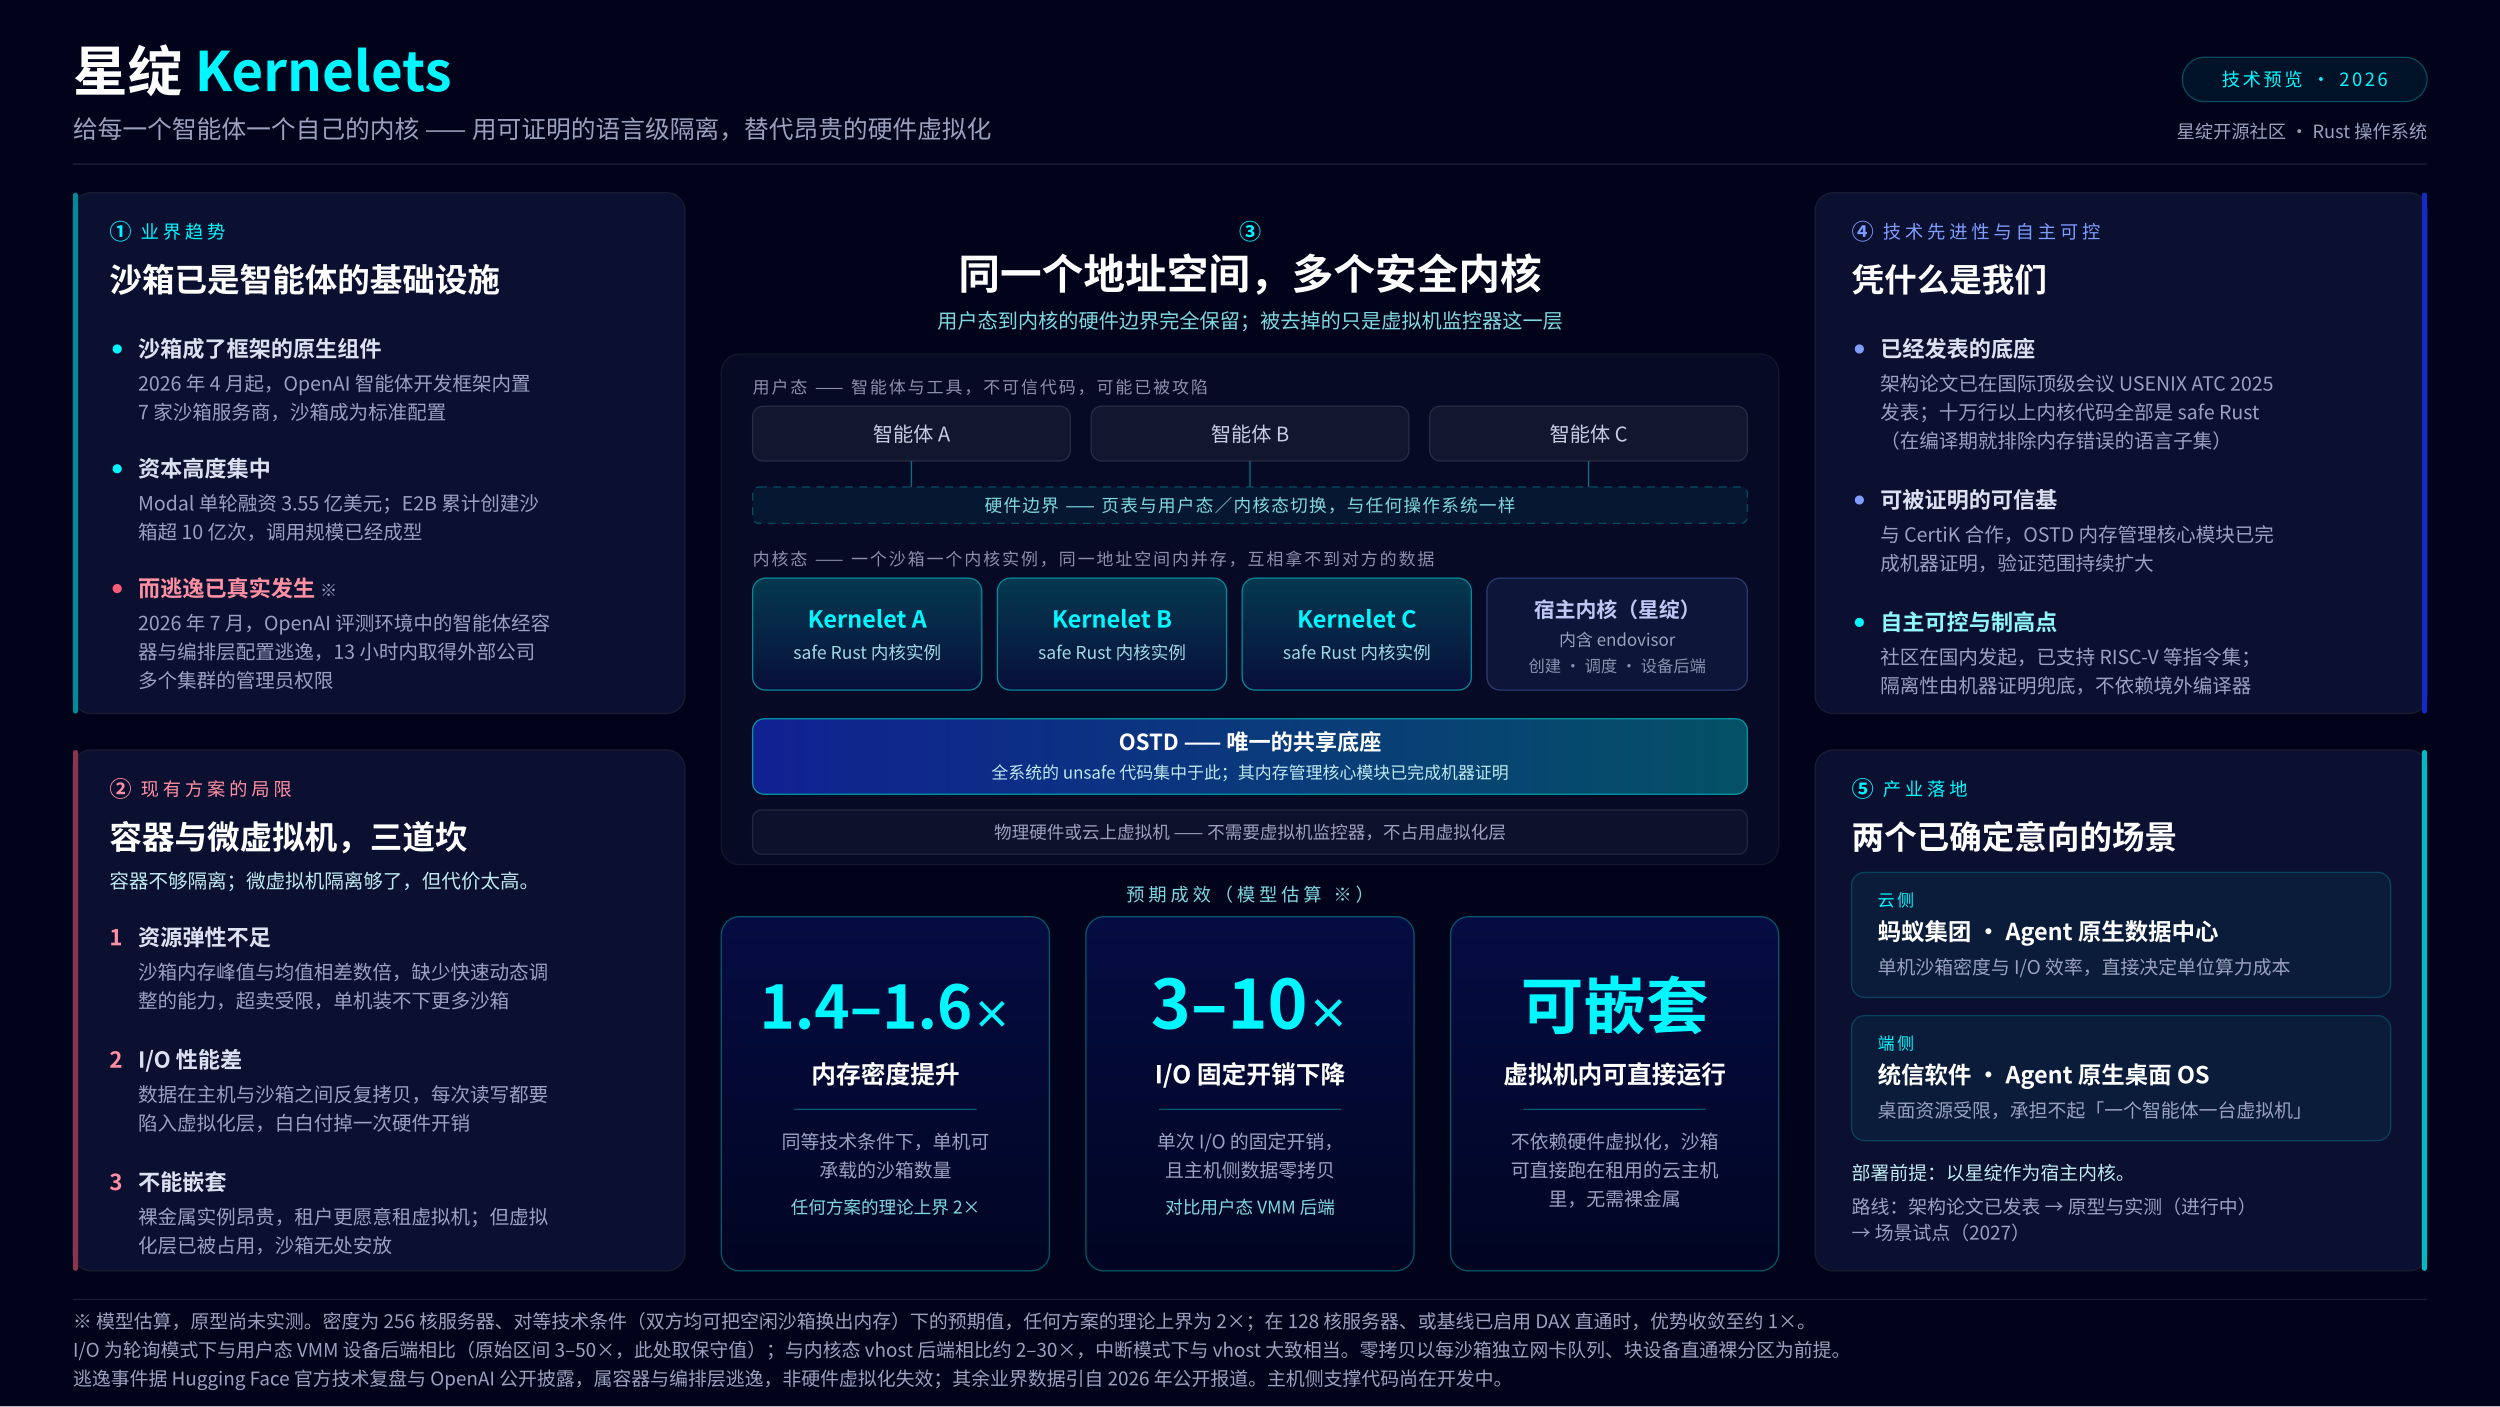
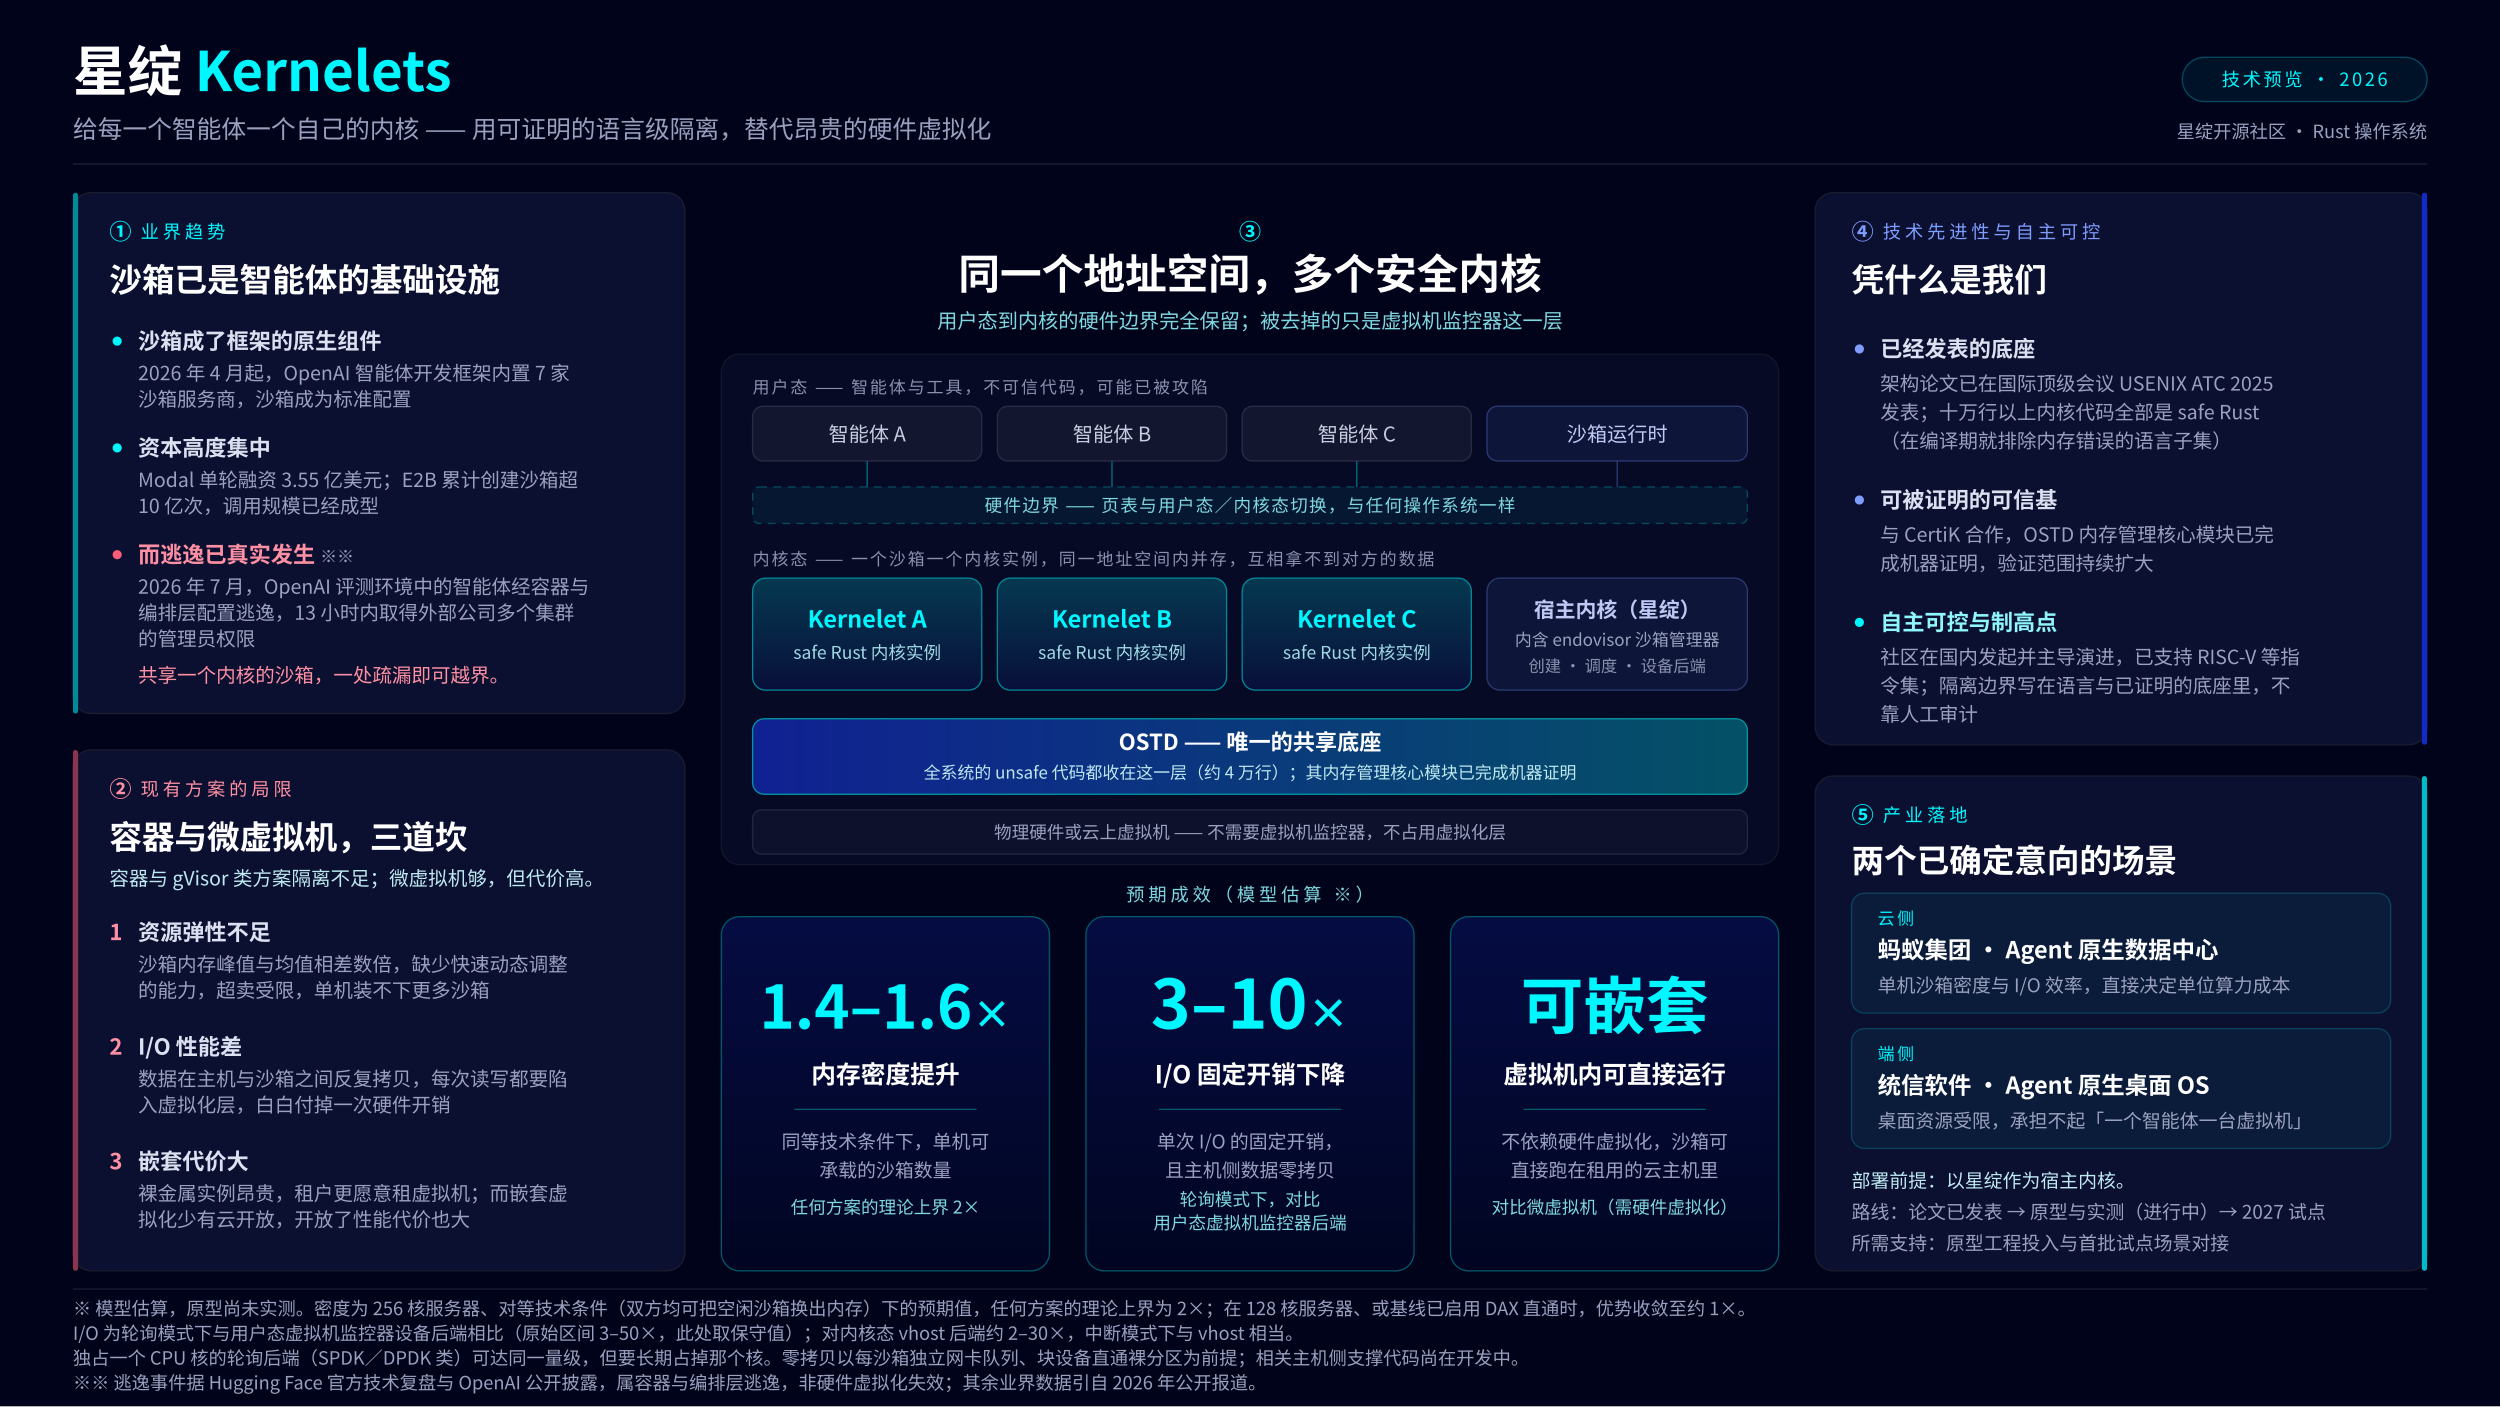
<svg xmlns="http://www.w3.org/2000/svg" width="1920" height="1080" viewBox="0 0 1920 1080" font-family="'Microsoft YaHei','PingFang SC','Noto Sans CJK SC','Source Han Sans SC',sans-serif">
  <defs>
    <linearGradient id="gKern" x1="0" y1="0" x2="0" y2="1">
      <stop offset="0%" stop-color="#053950" />
      <stop offset="100%" stop-color="#080F3A" />
    </linearGradient>
    <linearGradient id="gOstd" x1="0" y1="0" x2="1" y2="0">
      <stop offset="0%" stop-color="#102192" />
      <stop offset="100%" stop-color="#045166" />
    </linearGradient>
    <linearGradient id="gMetric" x1="0" y1="0" x2="0" y2="1">
      <stop offset="0%" stop-color="#050C42" />
      <stop offset="100%" stop-color="#010522" />
    </linearGradient>
  </defs>
  <rect x="0" y="0" width="1920" height="1080" fill="#000319" />
  <text x="56" y="70" font-size="42" font-weight="700" fill="#FFFFFF">星绽 <tspan fill="#00F7FF">Kernelets</tspan>
  </text>
  <text x="56" y="106" font-size="19" fill="#9AA0BE">给每一个智能体一个自己的内核 —— 用可证明的语言级隔离，替代昂贵的硬件虚拟化</text>
  <rect x="1676" y="44" width="188" height="34" rx="17" fill="#001227" stroke="#004C5F" />
  <text x="1770" y="66" font-size="14" fill="#00F7FF" text-anchor="middle" letter-spacing="2">技术预览 · 2026</text>
  <text x="1864" y="106" font-size="14" fill="#9AA0BE" text-anchor="end">星绽开源社区 · Rust 操作系统</text>
  <line x1="56" y1="126" x2="1864" y2="126" stroke="#1F2135" />
  <rect x="56" y="148" width="470" height="400" rx="14" fill="#0B1030" stroke="#1A1C30" />
  <rect x="56" y="148" width="4" height="400" rx="2" fill="#008998" />
  <text x="84" y="184" font-size="17" font-weight="700" fill="#00F7FF">①</text>
  <text x="108" y="183" font-size="14" fill="#00F7FF" letter-spacing="3">业界趋势</text>
  <text x="84" y="224" font-size="25" font-weight="700" fill="#FFFFFF">沙箱已是智能体的基础设施</text>
-   <circle cx="90" cy="268" r="3.5" fill="#00F7FF" />
-   <text x="106" y="274" font-size="17" font-weight="700" fill="#DCE0F0">沙箱成了框架的原生组件</text>
-   <text x="106" y="300" font-size="15" fill="#9AA0BE">2026 年 4 月起，OpenAI 智能体开发框架内置</text>
-   <text x="106" y="322" font-size="15" fill="#9AA0BE">7 家沙箱服务商，沙箱成为标准配置</text>
-   <circle cx="90" cy="360" r="3.5" fill="#00F7FF" />
-   <text x="106" y="366" font-size="17" font-weight="700" fill="#DCE0F0">资本高度集中</text>
-   <text x="106" y="392" font-size="15" fill="#9AA0BE">Modal 单轮融资 3.55 亿美元；E2B 累计创建沙</text>
-   <text x="106" y="414" font-size="15" fill="#9AA0BE">箱超 10 亿次，调用规模已经成型</text>
-   <circle cx="90" cy="452" r="3.5" fill="#FF5C7A" />
-   <text x="106" y="458" font-size="17" font-weight="700" fill="#FF8FA3">而逃逸已真实发生 <tspan font-size="13" fill="#9AA0BE">※</tspan>
+   <circle cx="90" cy="262" r="3.5" fill="#00F7FF" />
+   <text x="106" y="268" font-size="17" font-weight="700" fill="#DCE0F0">沙箱成了框架的原生组件</text>
+   <text x="106" y="292" font-size="15" fill="#9AA0BE">2026 年 4 月起，OpenAI 智能体开发框架内置 7 家</text>
+   <text x="106" y="312" font-size="15" fill="#9AA0BE">沙箱服务商，沙箱成为标准配置</text>
+   <circle cx="90" cy="344" r="3.5" fill="#00F7FF" />
+   <text x="106" y="350" font-size="17" font-weight="700" fill="#DCE0F0">资本高度集中</text>
+   <text x="106" y="374" font-size="15" fill="#9AA0BE">Modal 单轮融资 3.55 亿美元；E2B 累计创建沙箱超</text>
+   <text x="106" y="394" font-size="15" fill="#9AA0BE">10 亿次，调用规模已经成型</text>
+   <circle cx="90" cy="426" r="3.5" fill="#FF5C7A" />
+   <text x="106" y="432" font-size="17" font-weight="700" fill="#FF8FA3">而逃逸已真实发生 <tspan font-size="13" fill="#9AA0BE">※※</tspan>
  </text>
-   <text x="106" y="484" font-size="15" fill="#9AA0BE">2026 年 7 月，OpenAI 评测环境中的智能体经容</text>
-   <text x="106" y="506" font-size="15" fill="#9AA0BE">器与编排层配置逃逸，13 小时内取得外部公司</text>
-   <text x="106" y="528" font-size="15" fill="#9AA0BE">多个集群的管理员权限</text>
+   <text x="106" y="456" font-size="15" fill="#9AA0BE">2026 年 7 月，OpenAI 评测环境中的智能体经容器与</text>
+   <text x="106" y="476" font-size="15" fill="#9AA0BE">编排层配置逃逸，13 小时内取得外部公司多个集群</text>
+   <text x="106" y="496" font-size="15" fill="#9AA0BE">的管理员权限</text>
+   <text x="106" y="524" font-size="15" fill="#FF8FA3">共享一个内核的沙箱，一处疏漏即可越界。</text>
  <rect x="56" y="576" width="470" height="400" rx="14" fill="#0B1030" stroke="#1A1C30" />
  <rect x="56" y="576" width="4" height="400" rx="2" fill="#8C344E" />
  <text x="84" y="612" font-size="17" font-weight="700" fill="#FF8FA3">②</text>
  <text x="108" y="611" font-size="14" fill="#FF8FA3" letter-spacing="3">现有方案的局限</text>
  <text x="84" y="652" font-size="25" font-weight="700" fill="#FFFFFF">容器与微虚拟机，三道坎</text>
-   <text x="84" y="682" font-size="15" fill="#BEE9F0">容器不够隔离；微虚拟机隔离够了，但代价太高。</text>
-   <text x="84" y="726" font-size="17" font-weight="700" fill="#FF8FA3">1</text>
-   <text x="106" y="726" font-size="17" font-weight="700" fill="#DCE0F0">资源弹性不足</text>
-   <text x="106" y="752" font-size="15" fill="#9AA0BE">沙箱内存峰值与均值相差数倍，缺少快速动态调</text>
-   <text x="106" y="774" font-size="15" fill="#9AA0BE">整的能力，超卖受限，单机装不下更多沙箱</text>
-   <text x="84" y="820" font-size="17" font-weight="700" fill="#FF8FA3">2</text>
-   <text x="106" y="820" font-size="17" font-weight="700" fill="#DCE0F0">I/O 性能差</text>
-   <text x="106" y="846" font-size="15" fill="#9AA0BE">数据在主机与沙箱之间反复拷贝，每次读写都要</text>
-   <text x="106" y="868" font-size="15" fill="#9AA0BE">陷入虚拟化层，白白付掉一次硬件开销</text>
-   <text x="84" y="914" font-size="17" font-weight="700" fill="#FF8FA3">3</text>
-   <text x="106" y="914" font-size="17" font-weight="700" fill="#DCE0F0">不能嵌套</text>
-   <text x="106" y="940" font-size="15" fill="#9AA0BE">裸金属实例昂贵，租户更愿意租虚拟机；但虚拟</text>
-   <text x="106" y="962" font-size="15" fill="#9AA0BE">化层已被占用，沙箱无处安放</text>
+   <text x="84" y="680" font-size="15" fill="#BEE9F0">容器与 gVisor 类方案隔离不足；微虚拟机够，但代价高。</text>
+   <text x="84" y="722" font-size="17" font-weight="700" fill="#FF8FA3">1</text>
+   <text x="106" y="722" font-size="17" font-weight="700" fill="#DCE0F0">资源弹性不足</text>
+   <text x="106" y="746" font-size="15" fill="#9AA0BE">沙箱内存峰值与均值相差数倍，缺少快速动态调整</text>
+   <text x="106" y="766" font-size="15" fill="#9AA0BE">的能力，超卖受限，单机装不下更多沙箱</text>
+   <text x="84" y="810" font-size="17" font-weight="700" fill="#FF8FA3">2</text>
+   <text x="106" y="810" font-size="17" font-weight="700" fill="#DCE0F0">I/O 性能差</text>
+   <text x="106" y="834" font-size="15" fill="#9AA0BE">数据在主机与沙箱之间反复拷贝，每次读写都要陷</text>
+   <text x="106" y="854" font-size="15" fill="#9AA0BE">入虚拟化层，白白付掉一次硬件开销</text>
+   <text x="84" y="898" font-size="17" font-weight="700" fill="#FF8FA3">3</text>
+   <text x="106" y="898" font-size="17" font-weight="700" fill="#DCE0F0">嵌套代价大</text>
+   <text x="106" y="922" font-size="15" fill="#9AA0BE">裸金属实例昂贵，租户更愿意租虚拟机；而嵌套虚</text>
+   <text x="106" y="942" font-size="15" fill="#9AA0BE">拟化少有云开放，开放了性能代价也大</text>
  <text x="960" y="184" font-size="17" font-weight="700" fill="#00F7FF" text-anchor="middle">③</text>
  <text x="960" y="222" font-size="32" font-weight="700" fill="#FFFFFF" text-anchor="middle">同一个地址空间，多个安全内核</text>
  <text x="960" y="252" font-size="15.5" fill="#7FD8E0" text-anchor="middle">用户态到内核的硬件边界完全保留；被去掉的只是虚拟机监控器这一层</text>
  <rect x="554" y="272" width="812" height="392" rx="14" fill="#060A24" stroke="#14172B" />
  <text x="578" y="302" font-size="13" fill="#8A90AE" letter-spacing="1.5">用户态 —— 智能体与工具，不可信代码，可能已被攻陷</text>
-   <rect x="578" y="312" width="244" height="42" rx="8" fill="#12162F" stroke="#292C43" />
-   <rect x="838" y="312" width="244" height="42" rx="8" fill="#12162F" stroke="#292C43" />
-   <rect x="1098" y="312" width="244" height="42" rx="8" fill="#12162F" stroke="#292C43" />
-   <text x="700" y="339" font-size="15.5" fill="#C9CCE0" text-anchor="middle">智能体 A</text>
-   <text x="960" y="339" font-size="15.5" fill="#C9CCE0" text-anchor="middle">智能体 B</text>
-   <text x="1220" y="339" font-size="15.5" fill="#C9CCE0" text-anchor="middle">智能体 C</text>
-   <line x1="700" y1="354" x2="700" y2="374" stroke="#007186" />
-   <line x1="960" y1="354" x2="960" y2="374" stroke="#007186" />
-   <line x1="1220" y1="354" x2="1220" y2="374" stroke="#007186" />
+   <rect x="578" y="312" width="176" height="42" rx="8" fill="#12162F" stroke="#292C43" />
+   <rect x="766" y="312" width="176" height="42" rx="8" fill="#12162F" stroke="#292C43" />
+   <rect x="954" y="312" width="176" height="42" rx="8" fill="#12162F" stroke="#292C43" />
+   <rect x="1142" y="312" width="200" height="42" rx="8" fill="#0D1638" stroke="#2C3A72" />
+   <text x="666" y="339" font-size="15.5" fill="#C9CCE0" text-anchor="middle">智能体 A</text>
+   <text x="854" y="339" font-size="15.5" fill="#C9CCE0" text-anchor="middle">智能体 B</text>
+   <text x="1042" y="339" font-size="15.5" fill="#C9CCE0" text-anchor="middle">智能体 C</text>
+   <text x="1242" y="339" font-size="15.5" fill="#BFC8F5" text-anchor="middle">沙箱运行时</text>
+   <line x1="666" y1="354" x2="666" y2="374" stroke="#007186" />
+   <line x1="854" y1="354" x2="854" y2="374" stroke="#007186" />
+   <line x1="1042" y1="354" x2="1042" y2="374" stroke="#007186" />
+   <line x1="1242" y1="354" x2="1242" y2="374" stroke="#2C3A72" />
  <rect x="578" y="374" width="764" height="28" rx="5" fill="#061831" stroke="#044C61" stroke-dasharray="6 5" />
  <text x="960" y="393" font-size="13.5" fill="#7FD8E0" text-anchor="middle" letter-spacing="1">硬件边界 —— 页表与用户态／内核态切换，与任何操作系统一样</text>
  <text x="578" y="434" font-size="13" fill="#8A90AE" letter-spacing="1.5">内核态 —— 一个沙箱一个内核实例，同一地址空间内并存，互相拿不到对方的数据</text>
  <rect x="578" y="444" width="176" height="86" rx="10" fill="url(#gKern)" stroke="#008998" />
  <rect x="766" y="444" width="176" height="86" rx="10" fill="url(#gKern)" stroke="#008998" />
  <rect x="954" y="444" width="176" height="86" rx="10" fill="url(#gKern)" stroke="#008998" />
  <text x="666" y="482" font-size="18" font-weight="700" fill="#00F7FF" text-anchor="middle">Kernelet A</text>
  <text x="854" y="482" font-size="18" font-weight="700" fill="#00F7FF" text-anchor="middle">Kernelet B</text>
  <text x="1042" y="482" font-size="18" font-weight="700" fill="#00F7FF" text-anchor="middle">Kernelet C</text>
  <text x="666" y="506" font-size="13.5" fill="#9FD9E4" text-anchor="middle">safe Rust 内核实例</text>
  <text x="854" y="506" font-size="13.5" fill="#9FD9E4" text-anchor="middle">safe Rust 内核实例</text>
  <text x="1042" y="506" font-size="13.5" fill="#9FD9E4" text-anchor="middle">safe Rust 内核实例</text>
  <rect x="1142" y="444" width="200" height="86" rx="10" fill="#0D1638" stroke="#2C3A72" />
  <text x="1242" y="474" font-size="16" font-weight="700" fill="#BFC8F5" text-anchor="middle">宿主内核（星绽）</text>
-   <text x="1242" y="496" font-size="13" fill="#9AA0BE" text-anchor="middle">内含 endovisor</text>
+   <text x="1242" y="496" font-size="13" fill="#9AA0BE" text-anchor="middle">内含 endovisor 沙箱管理器</text>
  <text x="1242" y="516" font-size="12.5" fill="#8A90AE" text-anchor="middle">创建 · 调度 · 设备后端</text>
  <rect x="578" y="552" width="764" height="58" rx="9" fill="url(#gOstd)" stroke="#0095A3" />
  <text x="960" y="576" font-size="17" font-weight="700" fill="#FFFFFF" text-anchor="middle">OSTD —— 唯一的共享底座</text>
-   <text x="960" y="598" font-size="13" fill="#BEE9F0" text-anchor="middle">全系统的 unsafe 代码集中于此；其内存管理核心模块已完成机器证明</text>
+   <text x="960" y="598" font-size="13" fill="#BEE9F0" text-anchor="middle">全系统的 unsafe 代码都收在这一层（约 4 万行）；其内存管理核心模块已完成机器证明</text>
  <rect x="578" y="622" width="764" height="34" rx="7" fill="#0D112B" stroke="#24273E" />
  <text x="960" y="644" font-size="13.5" fill="#9AA0BE" text-anchor="middle">物理硬件或云上虚拟机 —— 不需要虚拟机监控器，不占用虚拟化层</text>
  <text x="960" y="692" font-size="14" fill="#7FD8E0" text-anchor="middle" letter-spacing="3">预期成效（模型估算 ※）</text>
  <rect x="554" y="704" width="252" height="272" rx="14" fill="url(#gMetric)" stroke="#00586A" />
  <rect x="834" y="704" width="252" height="272" rx="14" fill="url(#gMetric)" stroke="#00586A" />
  <rect x="1114" y="704" width="252" height="272" rx="14" fill="url(#gMetric)" stroke="#00586A" />
  <text x="680" y="790" font-size="46" font-weight="700" fill="#00F7FF" text-anchor="middle">1.4–1.6<tspan font-size="30">×</tspan>
  </text>
  <text x="960" y="790" font-size="52" font-weight="700" fill="#00F7FF" text-anchor="middle">3–10<tspan font-size="32">×</tspan>
  </text>
  <text x="1240" y="790" font-size="48" font-weight="700" fill="#00F7FF" text-anchor="middle">可嵌套</text>
  <text x="680" y="832" font-size="19" font-weight="700" fill="#FFFFFF" text-anchor="middle">内存密度提升</text>
  <text x="960" y="832" font-size="19" font-weight="700" fill="#FFFFFF" text-anchor="middle">I/O 固定开销下降</text>
  <text x="1240" y="832" font-size="19" font-weight="700" fill="#FFFFFF" text-anchor="middle">虚拟机内可直接运行</text>
  <line x1="610" y1="852" x2="750" y2="852" stroke="#00586A" />
  <line x1="890" y1="852" x2="1030" y2="852" stroke="#00586A" />
  <line x1="1170" y1="852" x2="1310" y2="852" stroke="#00586A" />
  <text x="680" y="882" font-size="14.5" fill="#9AA0BE" text-anchor="middle">同等技术条件下，单机可</text>
  <text x="680" y="904" font-size="14.5" fill="#9AA0BE" text-anchor="middle">承载的沙箱数量</text>
  <text x="680" y="932" font-size="13.5" fill="#7FD8E0" text-anchor="middle">任何方案的理论上界 2×</text>
  <text x="960" y="882" font-size="14.5" fill="#9AA0BE" text-anchor="middle">单次 I/O 的固定开销，</text>
  <text x="960" y="904" font-size="14.5" fill="#9AA0BE" text-anchor="middle">且主机侧数据零拷贝</text>
-   <text x="960" y="932" font-size="13.5" fill="#7FD8E0" text-anchor="middle">对比用户态 VMM 后端</text>
-   <text x="1240" y="882" font-size="14.5" fill="#9AA0BE" text-anchor="middle">不依赖硬件虚拟化，沙箱</text>
-   <text x="1240" y="904" font-size="14.5" fill="#9AA0BE" text-anchor="middle">可直接跑在租用的云主机</text>
-   <text x="1240" y="926" font-size="14.5" fill="#9AA0BE" text-anchor="middle">里，无需裸金属</text>
-   <rect x="1394" y="148" width="470" height="400" rx="14" fill="#0B1030" stroke="#1A1C30" />
-   <rect x="1860" y="148" width="4" height="400" rx="2" fill="#132AC6" />
+   <text x="960" y="926" font-size="13.5" fill="#7FD8E0" text-anchor="middle">轮询模式下，对比</text>
+   <text x="960" y="944" font-size="13.5" fill="#7FD8E0" text-anchor="middle">用户态虚拟机监控器后端</text>
+   <text x="1240" y="882" font-size="14.5" fill="#9AA0BE" text-anchor="middle">不依赖硬件虚拟化，沙箱可</text>
+   <text x="1240" y="904" font-size="14.5" fill="#9AA0BE" text-anchor="middle">直接跑在租用的云主机里</text>
+   <text x="1240" y="932" font-size="13.5" fill="#7FD8E0" text-anchor="middle">对比微虚拟机（需硬件虚拟化）</text>
+   <rect x="1394" y="148" width="470" height="424" rx="14" fill="#0B1030" stroke="#1A1C30" />
+   <rect x="1860" y="148" width="4" height="424" rx="2" fill="#132AC6" />
  <text x="1422" y="184" font-size="17" font-weight="700" fill="#7F9CFF">④</text>
  <text x="1446" y="183" font-size="14" fill="#7F9CFF" letter-spacing="3">技术先进性与自主可控</text>
  <text x="1422" y="224" font-size="25" font-weight="700" fill="#FFFFFF">凭什么是我们</text>
  <circle cx="1428" cy="268" r="3.5" fill="#7F9CFF" />
  <text x="1444" y="274" font-size="17" font-weight="700" fill="#DCE0F0">已经发表的底座</text>
  <text x="1444" y="300" font-size="15" fill="#9AA0BE">架构论文已在国际顶级会议 USENIX ATC 2025</text>
  <text x="1444" y="322" font-size="15" fill="#9AA0BE">发表；十万行以上内核代码全部是 safe Rust</text>
  <text x="1444" y="344" font-size="15" fill="#9AA0BE">（在编译期就排除内存错误的语言子集）</text>
  <circle cx="1428" cy="384" r="3.5" fill="#7F9CFF" />
  <text x="1444" y="390" font-size="17" font-weight="700" fill="#DCE0F0">可被证明的可信基</text>
  <text x="1444" y="416" font-size="15" fill="#9AA0BE">与 CertiK 合作，OSTD 内存管理核心模块已完</text>
  <text x="1444" y="438" font-size="15" fill="#9AA0BE">成机器证明，验证范围持续扩大</text>
  <circle cx="1428" cy="478" r="3.5" fill="#00F7FF" />
  <text x="1444" y="484" font-size="17" font-weight="700" fill="#8FF6FC">自主可控与制高点</text>
-   <text x="1444" y="510" font-size="15" fill="#9AA0BE">社区在国内发起，已支持 RISC-V 等指令集；</text>
-   <text x="1444" y="532" font-size="15" fill="#9AA0BE">隔离性由机器证明兜底，不依赖境外编译器</text>
-   <rect x="1394" y="576" width="470" height="400" rx="14" fill="#0B1030" stroke="#1A1C30" />
-   <rect x="1860" y="576" width="4" height="400" rx="2" fill="#00BAC6" />
-   <text x="1422" y="612" font-size="17" font-weight="700" fill="#00F7FF">⑤</text>
-   <text x="1446" y="611" font-size="14" fill="#00F7FF" letter-spacing="3">产业落地</text>
-   <text x="1422" y="652" font-size="25" font-weight="700" fill="#FFFFFF">两个已确定意向的场景</text>
-   <rect x="1422" y="670" width="414" height="96" rx="10" fill="#0A1C3A" stroke="#09435E" />
-   <text x="1442" y="696" font-size="13" fill="#00F7FF" letter-spacing="2">云侧</text>
-   <text x="1442" y="722" font-size="18" font-weight="700" fill="#FFFFFF">蚂蚁集团 · Agent 原生数据中心</text>
-   <text x="1442" y="748" font-size="14.5" fill="#9AA0BE">单机沙箱密度与 I/O 效率，直接决定单位算力成本</text>
-   <rect x="1422" y="780" width="414" height="96" rx="10" fill="#0A1C3A" stroke="#09435E" />
-   <text x="1442" y="806" font-size="13" fill="#00F7FF" letter-spacing="2">端侧</text>
-   <text x="1442" y="832" font-size="18" font-weight="700" fill="#FFFFFF">统信软件 · Agent 原生桌面 OS</text>
-   <text x="1442" y="858" font-size="14.5" fill="#9AA0BE">桌面资源受限，承担不起「一个智能体一台虚拟机」</text>
-   <text x="1422" y="906" font-size="14.5" fill="#BEE9F0">部署前提：以星绽作为宿主内核。</text>
-   <text x="1422" y="932" font-size="14.5" fill="#9AA0BE">路线：架构论文已发表 → 原型与实测（进行中）</text>
-   <text x="1422" y="952" font-size="14.5" fill="#9AA0BE">→ 场景试点（2027）</text>
-   <line x1="56" y1="998" x2="1864" y2="998" stroke="#1A1C30" />
-   <text x="56" y="1020" font-size="14.5" fill="#9AA0BE">※ 模型估算，原型尚未实测。密度为 256 核服务器、对等技术条件（双方均可把空闲沙箱换出内存）下的预期值，任何方案的理论上界为 2×；在 128 核服务器、或基线已启用 DAX 直通时，优势收敛至约 1×。</text>
-   <text x="56" y="1042" font-size="14.5" fill="#9AA0BE">I/O 为轮询模式下与用户态 VMM 设备后端相比（原始区间 3–50×，此处取保守值）；与内核态 vhost 后端相比约 2–30×，中断模式下与 vhost 大致相当。零拷贝以每沙箱独立网卡队列、块设备直通裸分区为前提。</text>
-   <text x="56" y="1064" font-size="14.5" fill="#9AA0BE">逃逸事件据 Hugging Face 官方技术复盘与 OpenAI 公开披露，属容器与编排层逃逸，非硬件虚拟化失效；其余业界数据引自 2026 年公开报道。主机侧支撑代码尚在开发中。</text>
+   <text x="1444" y="510" font-size="15" fill="#9AA0BE">社区在国内发起并主导演进，已支持 RISC-V 等指</text>
+   <text x="1444" y="532" font-size="15" fill="#9AA0BE">令集；隔离边界写在语言与已证明的底座里，不</text>
+   <text x="1444" y="554" font-size="15" fill="#9AA0BE">靠人工审计</text>
+   <rect x="1394" y="596" width="470" height="380" rx="14" fill="#0B1030" stroke="#1A1C30" />
+   <rect x="1860" y="596" width="4" height="380" rx="2" fill="#00BAC6" />
+   <text x="1422" y="632" font-size="17" font-weight="700" fill="#00F7FF">⑤</text>
+   <text x="1446" y="631" font-size="14" fill="#00F7FF" letter-spacing="3">产业落地</text>
+   <text x="1422" y="670" font-size="25" font-weight="700" fill="#FFFFFF">两个已确定意向的场景</text>
+   <rect x="1422" y="686" width="414" height="92" rx="10" fill="#0A1C3A" stroke="#09435E" />
+   <text x="1442" y="710" font-size="13" fill="#00F7FF" letter-spacing="2">云侧</text>
+   <text x="1442" y="736" font-size="18" font-weight="700" fill="#FFFFFF">蚂蚁集团 · Agent 原生数据中心</text>
+   <text x="1442" y="762" font-size="14.5" fill="#9AA0BE">单机沙箱密度与 I/O 效率，直接决定单位算力成本</text>
+   <rect x="1422" y="790" width="414" height="92" rx="10" fill="#0A1C3A" stroke="#09435E" />
+   <text x="1442" y="814" font-size="13" fill="#00F7FF" letter-spacing="2">端侧</text>
+   <text x="1442" y="840" font-size="18" font-weight="700" fill="#FFFFFF">统信软件 · Agent 原生桌面 OS</text>
+   <text x="1442" y="866" font-size="14.5" fill="#9AA0BE">桌面资源受限，承担不起「一个智能体一台虚拟机」</text>
+   <text x="1422" y="912" font-size="14.5" fill="#BEE9F0">部署前提：以星绽作为宿主内核。</text>
+   <text x="1422" y="936" font-size="14.5" fill="#9AA0BE">路线：论文已发表 → 原型与实测（进行中）→ 2027 试点</text>
+   <text x="1422" y="960" font-size="14.5" fill="#9AA0BE">所需支持：原型工程投入与首批试点场景对接</text>
+   <line x1="56" y1="990" x2="1864" y2="990" stroke="#1A1C30" />
+   <text x="56" y="1010" font-size="14" fill="#9AA0BE">※ 模型估算，原型尚未实测。密度为 256 核服务器、对等技术条件（双方均可把空闲沙箱换出内存）下的预期值，任何方案的理论上界为 2×；在 128 核服务器、或基线已启用 DAX 直通时，优势收敛至约 1×。</text>
+   <text x="56" y="1029" font-size="14" fill="#9AA0BE">I/O 为轮询模式下与用户态虚拟机监控器设备后端相比（原始区间 3–50×，此处取保守值）；对内核态 vhost 后端约 2–30×，中断模式下与 vhost 相当。</text>
+   <text x="56" y="1048" font-size="14" fill="#9AA0BE">独占一个 CPU 核的轮询后端（SPDK／DPDK 类）可达同一量级，但要长期占掉那个核。零拷贝以每沙箱独立网卡队列、块设备直通裸分区为前提；相关主机侧支撑代码尚在开发中。</text>
+   <text x="56" y="1067" font-size="14" fill="#9AA0BE">※※ 逃逸事件据 Hugging Face 官方技术复盘与 OpenAI 公开披露，属容器与编排层逃逸，非硬件虚拟化失效；其余业界数据引自 2026 年公开报道。</text>
</svg>
